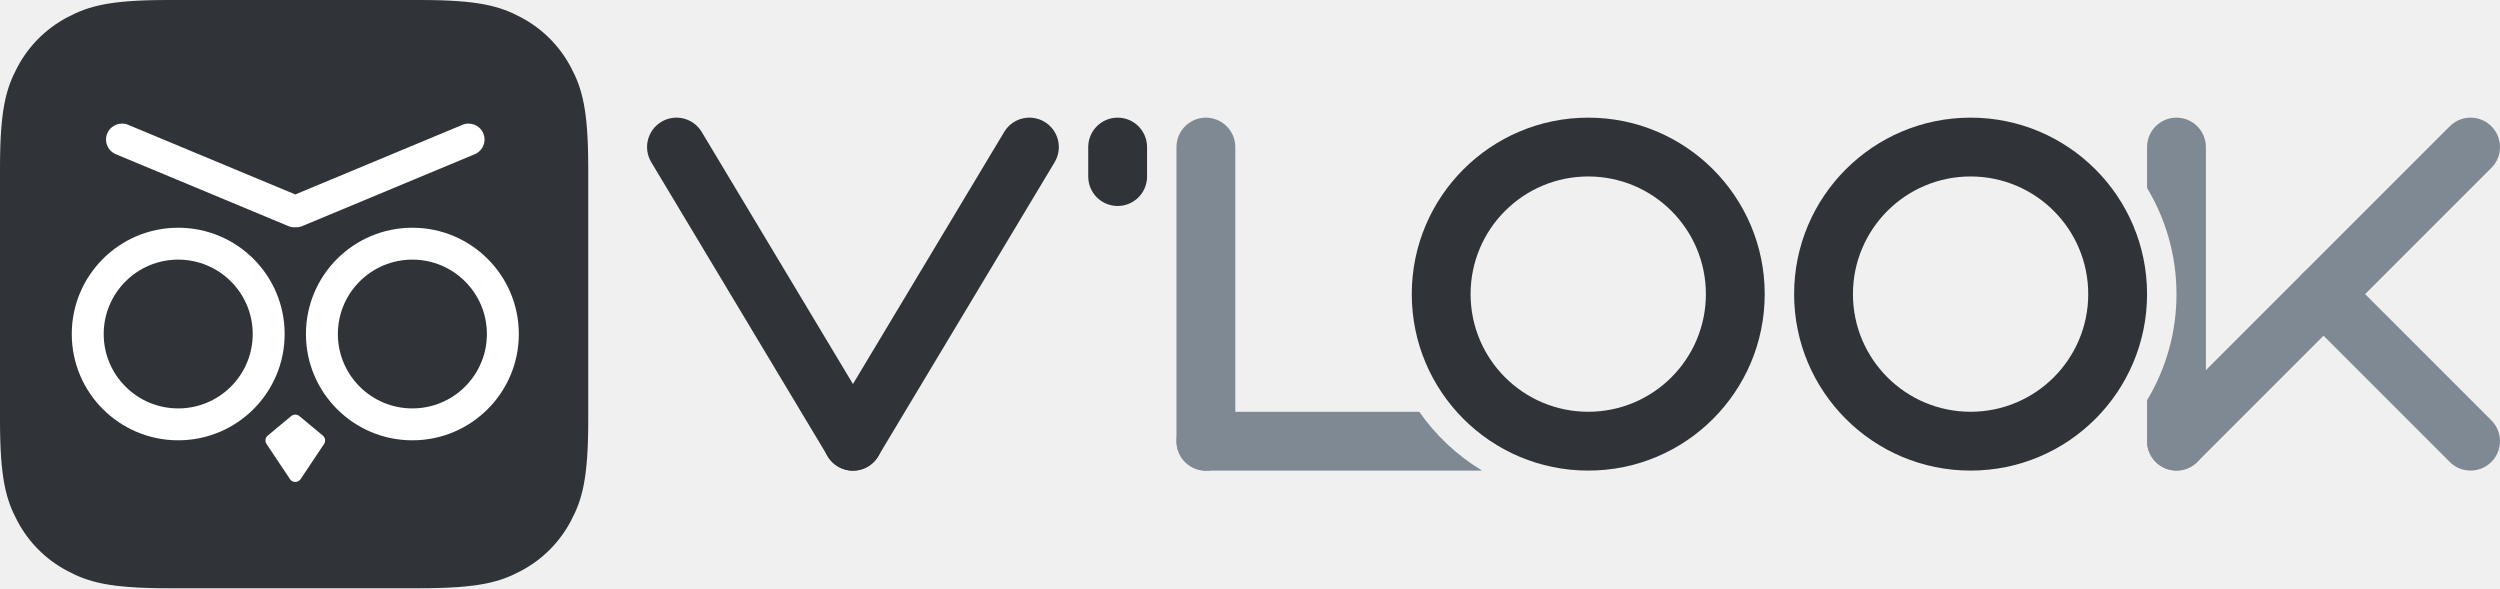
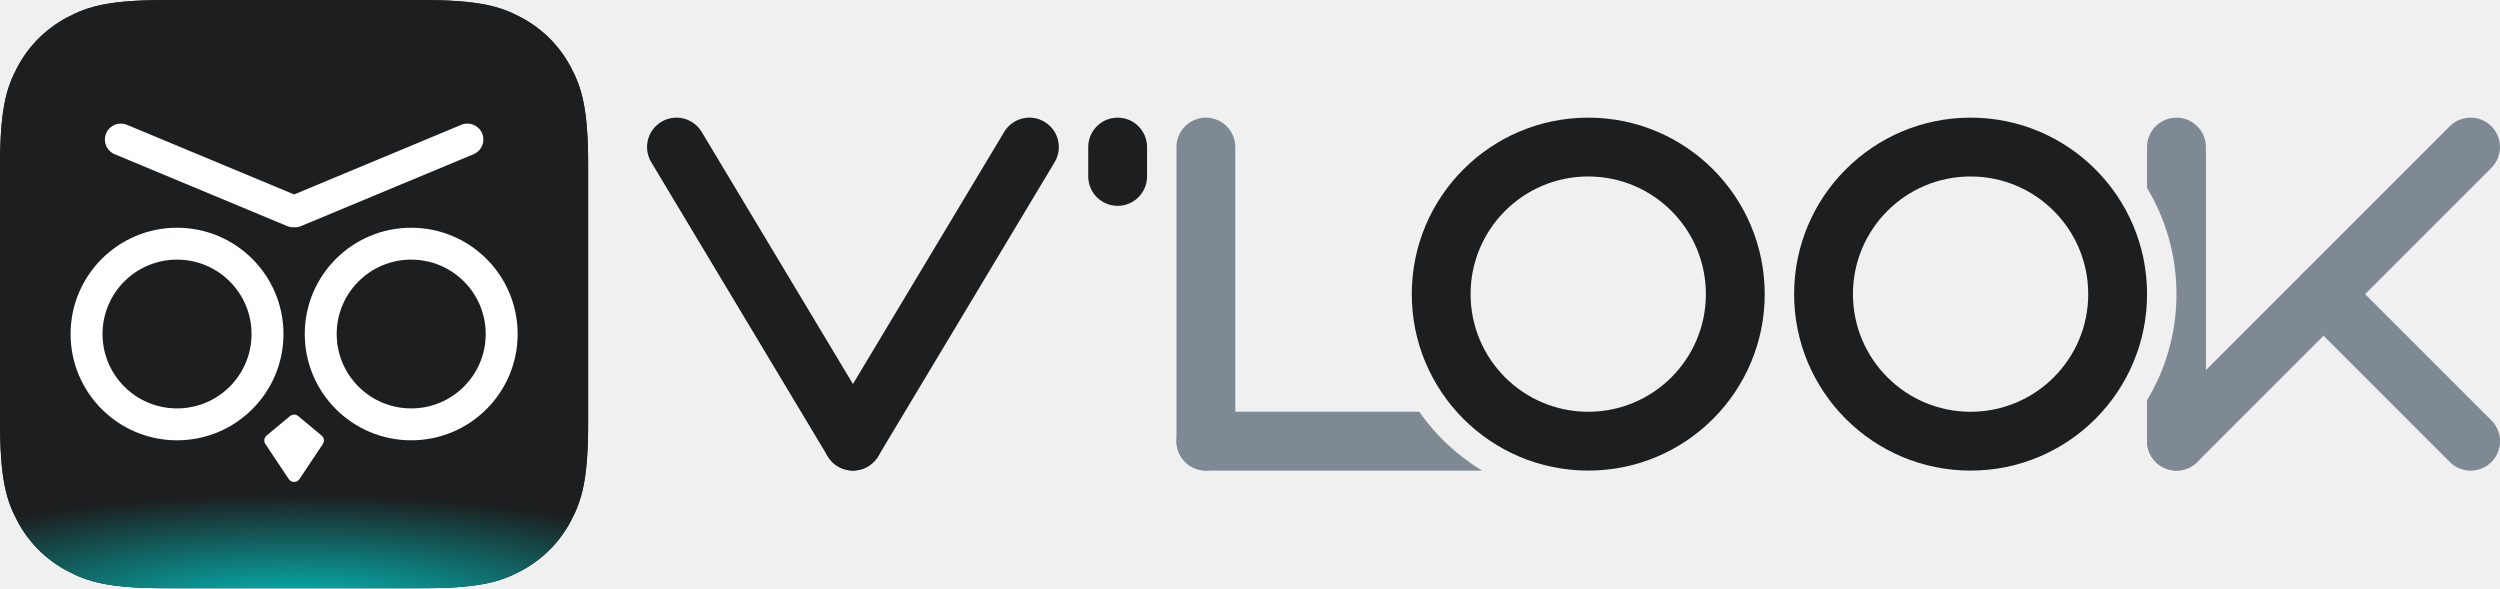
- <svg xmlns="http://www.w3.org/2000/svg" width="425" height="100" viewBox="0 0 425 100">
+ <svg xmlns="http://www.w3.org/2000/svg" xmlns:xlink="http://www.w3.org/1999/xlink" width="425" height="100" viewBox="0 0 425 100">
+   <defs>
+     <path d="M28.543 0h42.914c9.925 0 13.524 1.033 17.152 2.974a20.232 20.232 0 0 1 8.417 8.417c1.94 3.628 2.974 7.227 2.974 17.152v42.914c0 9.925-1.033 13.524-2.974 17.152a20.232 20.232 0 0 1-8.417 8.417C84.981 98.966 81.382 100 71.457 100H28.543c-9.925 0-13.524-1.033-17.152-2.974a20.232 20.232 0 0 1-8.417-8.417C1.034 84.981 0 81.382 0 71.457V28.543c0-9.925 1.033-13.524 2.974-17.152a20.232 20.232 0 0 1 8.417-8.417C15.019 1.034 18.618 0 28.543 0z" id="a" />
+     <radialGradient cy="100%" fx="50%" fy="100%" r="100%" gradientTransform="matrix(0 -1 .79966 0 -.3 1.5)" id="c">
+       <stop stop-color="#00DAD8" stop-opacity=".8" offset="0%" />
+       <stop stop-color="#00DAD8" stop-opacity=".7" offset="19.9%" />
+       <stop stop-color="#00DAD8" stop-opacity="0" offset="100%" />
+     </radialGradient>
+   </defs>
  <g fill="none" fill-rule="evenodd">
-     <path fill="#303438" d="M28.543 0h42.914c9.925 0 13.524 1.033 17.152 2.974a20.232 20.232 0 0 1 8.417 8.417c1.94 3.628 2.974 7.227 2.974 17.152v42.914c0 9.925-1.033 13.524-2.974 17.152a20.232 20.232 0 0 1-8.417 8.417C84.981 98.966 81.382 100 71.457 100H28.543c-9.925 0-13.524-1.033-17.152-2.974a20.232 20.232 0 0 1-8.417-8.417C1.034 84.981 0 81.382 0 71.457V28.543c0-9.925 1.033-13.524 2.974-17.152a20.232 20.232 0 0 1 8.417-8.417C15.019 1.034 18.618 0 28.543 0z" />
-     <path fill="#FFF" d="m50.894 70.732 3.984 3.314c.427.355.516.976.208 1.438l-3.983 5.965a1.086 1.086 0 0 1-1.806 0l-3.983-5.965a1.086 1.086 0 0 1 .208-1.438l3.984-3.314a1.086 1.086 0 0 1 1.388 0zM30.295 38.715c9.994 0 18.095 8.09 18.095 18.068 0 9.98-8.101 18.069-18.095 18.069-9.993 0-18.095-8.09-18.095-18.069 0-9.978 8.102-18.068 18.095-18.068zm39.81 0c9.993 0 18.095 8.09 18.095 18.068 0 9.98-8.102 18.069-18.095 18.069-9.994 0-18.095-8.09-18.095-18.069 0-9.978 8.101-18.068 18.095-18.068zm-39.81 5.42c-6.995 0-12.666 5.663-12.666 12.648 0 6.986 5.67 12.648 12.666 12.648s12.667-5.662 12.667-12.648c0-6.985-5.671-12.647-12.667-12.647zm39.81 0c-6.996 0-12.667 5.663-12.667 12.648 0 6.986 5.671 12.648 12.667 12.648 6.995 0 12.666-5.662 12.666-12.648 0-6.985-5.67-12.647-12.666-12.647zm8.459-22.897a2.717 2.717 0 0 1 3.551 1.337 2.708 2.708 0 0 1-1.312 3.602L51.49 38.389l-.056.025a2.703 2.703 0 0 1-1.235.226 2.702 2.702 0 0 1-1.234-.226l-.056-.025-29.313-12.212a2.708 2.708 0 0 1-1.312-3.602 2.717 2.717 0 0 1 3.551-1.337l.056.026L50.2 33.057l28.309-11.793z" />
+     <path d="M28.543 0h42.914c9.925 0 13.524 1.033 17.152 2.974a20.232 20.232 0 0 1 8.417 8.417c1.94 3.628 2.974 7.227 2.974 17.152v42.914c0 9.925-1.033 13.524-2.974 17.152a20.232 20.232 0 0 1-8.417 8.417C84.981 98.966 81.382 100 71.457 100H28.543c-9.925 0-13.524-1.033-17.152-2.974a20.232 20.232 0 0 1-8.417-8.417C1.034 84.981 0 81.382 0 71.457V28.543c0-9.925 1.033-13.524 2.974-17.152a20.232 20.232 0 0 1 8.417-8.417C15.019 1.034 18.618 0 28.543 0z" fill="#303438" />
+     <path d="M50.894 70.732l3.984 3.314c.427.355.516.976.208 1.438l-3.983 5.965a1.086 1.086 0 0 1-1.806 0l-3.983-5.965a1.086 1.086 0 0 1 .208-1.438l3.984-3.314a1.086 1.086 0 0 1 1.388 0zM30.295 38.715c9.994 0 18.095 8.09 18.095 18.068 0 9.98-8.101 18.069-18.095 18.069-9.993 0-18.095-8.09-18.095-18.069 0-9.978 8.102-18.068 18.095-18.068zm39.81 0c9.993 0 18.095 8.09 18.095 18.068 0 9.98-8.102 18.069-18.095 18.069-9.994 0-18.095-8.09-18.095-18.069 0-9.978 8.101-18.068 18.095-18.068zm-39.81 5.42c-6.995 0-12.666 5.663-12.666 12.648 0 6.986 5.67 12.648 12.666 12.648s12.667-5.662 12.667-12.648c0-6.985-5.671-12.647-12.667-12.647zm39.81 0c-6.996 0-12.667 5.663-12.667 12.648 0 6.986 5.671 12.648 12.667 12.648 6.995 0 12.666-5.662 12.666-12.648 0-6.985-5.67-12.647-12.666-12.647zm8.459-22.897a2.717 2.717 0 0 1 3.551 1.337 2.708 2.708 0 0 1-1.312 3.602L51.49 38.389l-.056.025a2.703 2.703 0 0 1-1.235.226 2.702 2.702 0 0 1-1.234-.226l-.056-.025-29.313-12.212a2.708 2.708 0 0 1-1.312-3.602 2.717 2.717 0 0 1 3.551-1.337l.056.026L50.2 33.056l28.309-11.792z" fill="#FFF" />
+     <g>
+       <mask id="b" fill="#fff">
+         <use xlink:href="#a" />
+       </mask>
+       <path fill="#1C1E1F" mask="url(#b)" d="M0 0h100v100H0z" />
+       <path fill="url(#c)" mask="url(#b)" d="M0 84h100v20H0z" />
+       <g mask="url(#b)" fill="#FFF">
+         <path d="M50.694 70.732l3.984 3.314c.427.355.516.976.208 1.438l-3.983 5.965a1.086 1.086 0 0 1-1.806 0l-3.983-5.965a1.086 1.086 0 0 1 .208-1.438l3.984-3.314a1.086 1.086 0 0 1 1.388 0zM30.095 38.715c9.994 0 18.095 8.09 18.095 18.068 0 9.98-8.101 18.069-18.095 18.069-9.993 0-18.095-8.09-18.095-18.069 0-9.978 8.102-18.068 18.095-18.068zm39.81 0c9.993 0 18.095 8.09 18.095 18.068 0 9.98-8.102 18.069-18.095 18.069-9.994 0-18.095-8.09-18.095-18.069 0-9.978 8.101-18.068 18.095-18.068zm-39.81 5.42c-6.995 0-12.666 5.663-12.666 12.648 0 6.986 5.67 12.648 12.666 12.648s12.667-5.662 12.667-12.648c0-6.985-5.671-12.647-12.667-12.647zm39.81 0c-6.996 0-12.667 5.663-12.667 12.648 0 6.986 5.671 12.648 12.667 12.648 6.995 0 12.666-5.662 12.666-12.648 0-6.985-5.67-12.647-12.666-12.647zm8.459-22.897a2.717 2.717 0 0 1 3.551 1.337 2.708 2.708 0 0 1-1.312 3.602L51.29 38.389l-.056.025A2.703 2.703 0 0 1 50 38.64a2.702 2.702 0 0 1-1.234-.226l-.056-.025-29.313-12.212a2.708 2.708 0 0 1-1.312-3.602 2.717 2.717 0 0 1 3.551-1.337l.056.026L50 33.056l28.309-11.792z" />
+       </g>
+     </g>
    <g fill-rule="nonzero">
-       <path fill="#7F8994" d="M391.465 46.465a5 5 0 0 1 6.89-.172l.181.172 25 25a5 5 0 0 1-6.89 7.243l-.18-.172-25-25a5 5 0 0 1 0-7.07z" />
-       <path fill="#7F8994" d="M423.537 21.465a5 5 0 0 0-6.89-.172l-.181.172-50 50a5 5 0 0 0 6.89 7.243l.18-.172 50-50a5 5 0 0 0 0-7.07z" />
-       <path fill="#303438" d="M177.574 20.713a5 5 0 0 0-6.738 1.522l-.122.193-30 50a5 5 0 0 0 8.453 5.339l.122-.194 30-50a5 5 0 0 0-1.715-6.86z" />
-       <path fill="#303438" d="M112.428 20.713a5 5 0 0 1 6.738 1.522l.122.193 30 50a5 5 0 0 1-8.453 5.339l-.122-.194-30-50a5 5 0 0 1 1.715-6.86z" />
-       <path fill="#7F8994" d="M205.001 20a5 5 0 0 0-4.995 4.784L200 25v50a5 5 0 0 0 9.996.217L210 75V25a5 5 0 0 0-5-5z" />
-       <path fill="#303438" d="M190.001 20a5 5 0 0 0-4.995 4.784L185 25v5a5 5 0 0 0 9.996.217L195 30v-5a5 5 0 0 0-5-5z" />
-       <path fill="#7F8994" d="M370 20a5 5 0 0 1 5 5v50l-.004.218a5 5 0 0 1-9.995-.217v-6.962a34.84 34.84 0 0 0 5-18.038c0-6.599-1.826-12.77-5-18.039v-6.961l.004-.217A5 5 0 0 1 370.001 20zM241.276 70.002a35.18 35.18 0 0 0 10.688 10h-46.962l-.217-.005a5 5 0 0 1 .217-9.995z" />
-       <path fill="#303438" d="M270 20c-16.568 0-30 13.432-30 30 0 16.57 13.432 30 30 30 16.57 0 30-13.43 30-30 0-16.568-13.43-30-30-30zm0 10c11.046 0 20 8.955 20 20 0 11.046-8.954 20-20 20-11.045 0-20-8.954-20-20 0-11.045 8.955-20 20-20zm65-10c-16.568 0-30 13.432-30 30 0 16.57 13.432 30 30 30 16.57 0 30-13.43 30-30 0-16.568-13.43-30-30-30zm0 10c11.046 0 20 8.955 20 20 0 11.046-8.954 20-20 20-11.045 0-20-8.954-20-20 0-11.045 8.955-20 20-20z" />
+       <path d="M391.464 46.464a5 5 0 0 1 6.89-.172l.181.172 25 25a5 5 0 0 1-6.89 7.244l-.18-.173-25-25a5 5 0 0 1 0-7.07z" fill="#7F8994" />
+       <path d="M423.536 21.464a5 5 0 0 0-6.89-.172l-.181.172-50 50a5 5 0 0 0 6.89 7.244l.18-.173 50-50a5 5 0 0 0 0-7.07z" fill="#7F8994" />
+       <path d="M177.573 20.712a5 5 0 0 0-6.738 1.522l-.122.193-30 50a5 5 0 0 0 8.452 5.339l.123-.194 30-50a5 5 0 0 0-1.715-6.86z" fill="#1C1E1F" />
+       <path d="M112.427 20.712a5 5 0 0 1 6.738 1.522l.122.193 30 50a5 5 0 0 1-8.452 5.339l-.123-.194-30-50a5 5 0 0 1 1.715-6.86z" fill="#1C1E1F" />
+       <path d="M205 20a5 5 0 0 0-4.995 4.783L200 25v50a5 5 0 0 0 9.995.217L210 75V25a5 5 0 0 0-5-5z" fill="#7F8994" />
+       <path d="M190 20a5 5 0 0 0-4.995 4.783L185 25v5a5 5 0 0 0 9.995.217L195 30v-5a5 5 0 0 0-5-5z" fill="#1C1E1F" />
+       <path d="M370 20a5 5 0 0 1 5 5v50l-.005.217A5 5 0 0 1 365 75v-6.962c3.174-5.267 5-11.44 5-18.038 0-6.599-1.826-12.77-5-18.039V25l.005-.217A5 5 0 0 1 370 20zM241.274 70a35.18 35.18 0 0 0 10.688 10H205l-.217-.005A5 5 0 0 1 205 70z" fill="#7F8994" />
+       <path d="M270 20c-16.569 0-30 13.431-30 30 0 16.568 13.431 30 30 30 16.568 0 30-13.432 30-30 0-16.569-13.432-30-30-30zm0 10c11.046 0 20 8.954 20 20s-8.954 20-20 20-20-8.954-20-20 8.954-20 20-20zM335 20c-16.569 0-30 13.431-30 30 0 16.568 13.431 30 30 30 16.568 0 30-13.432 30-30 0-16.569-13.432-30-30-30zm0 10c11.046 0 20 8.954 20 20s-8.954 20-20 20-20-8.954-20-20 8.954-20 20-20z" fill="#1C1E1F" />
    </g>
  </g>
</svg>
